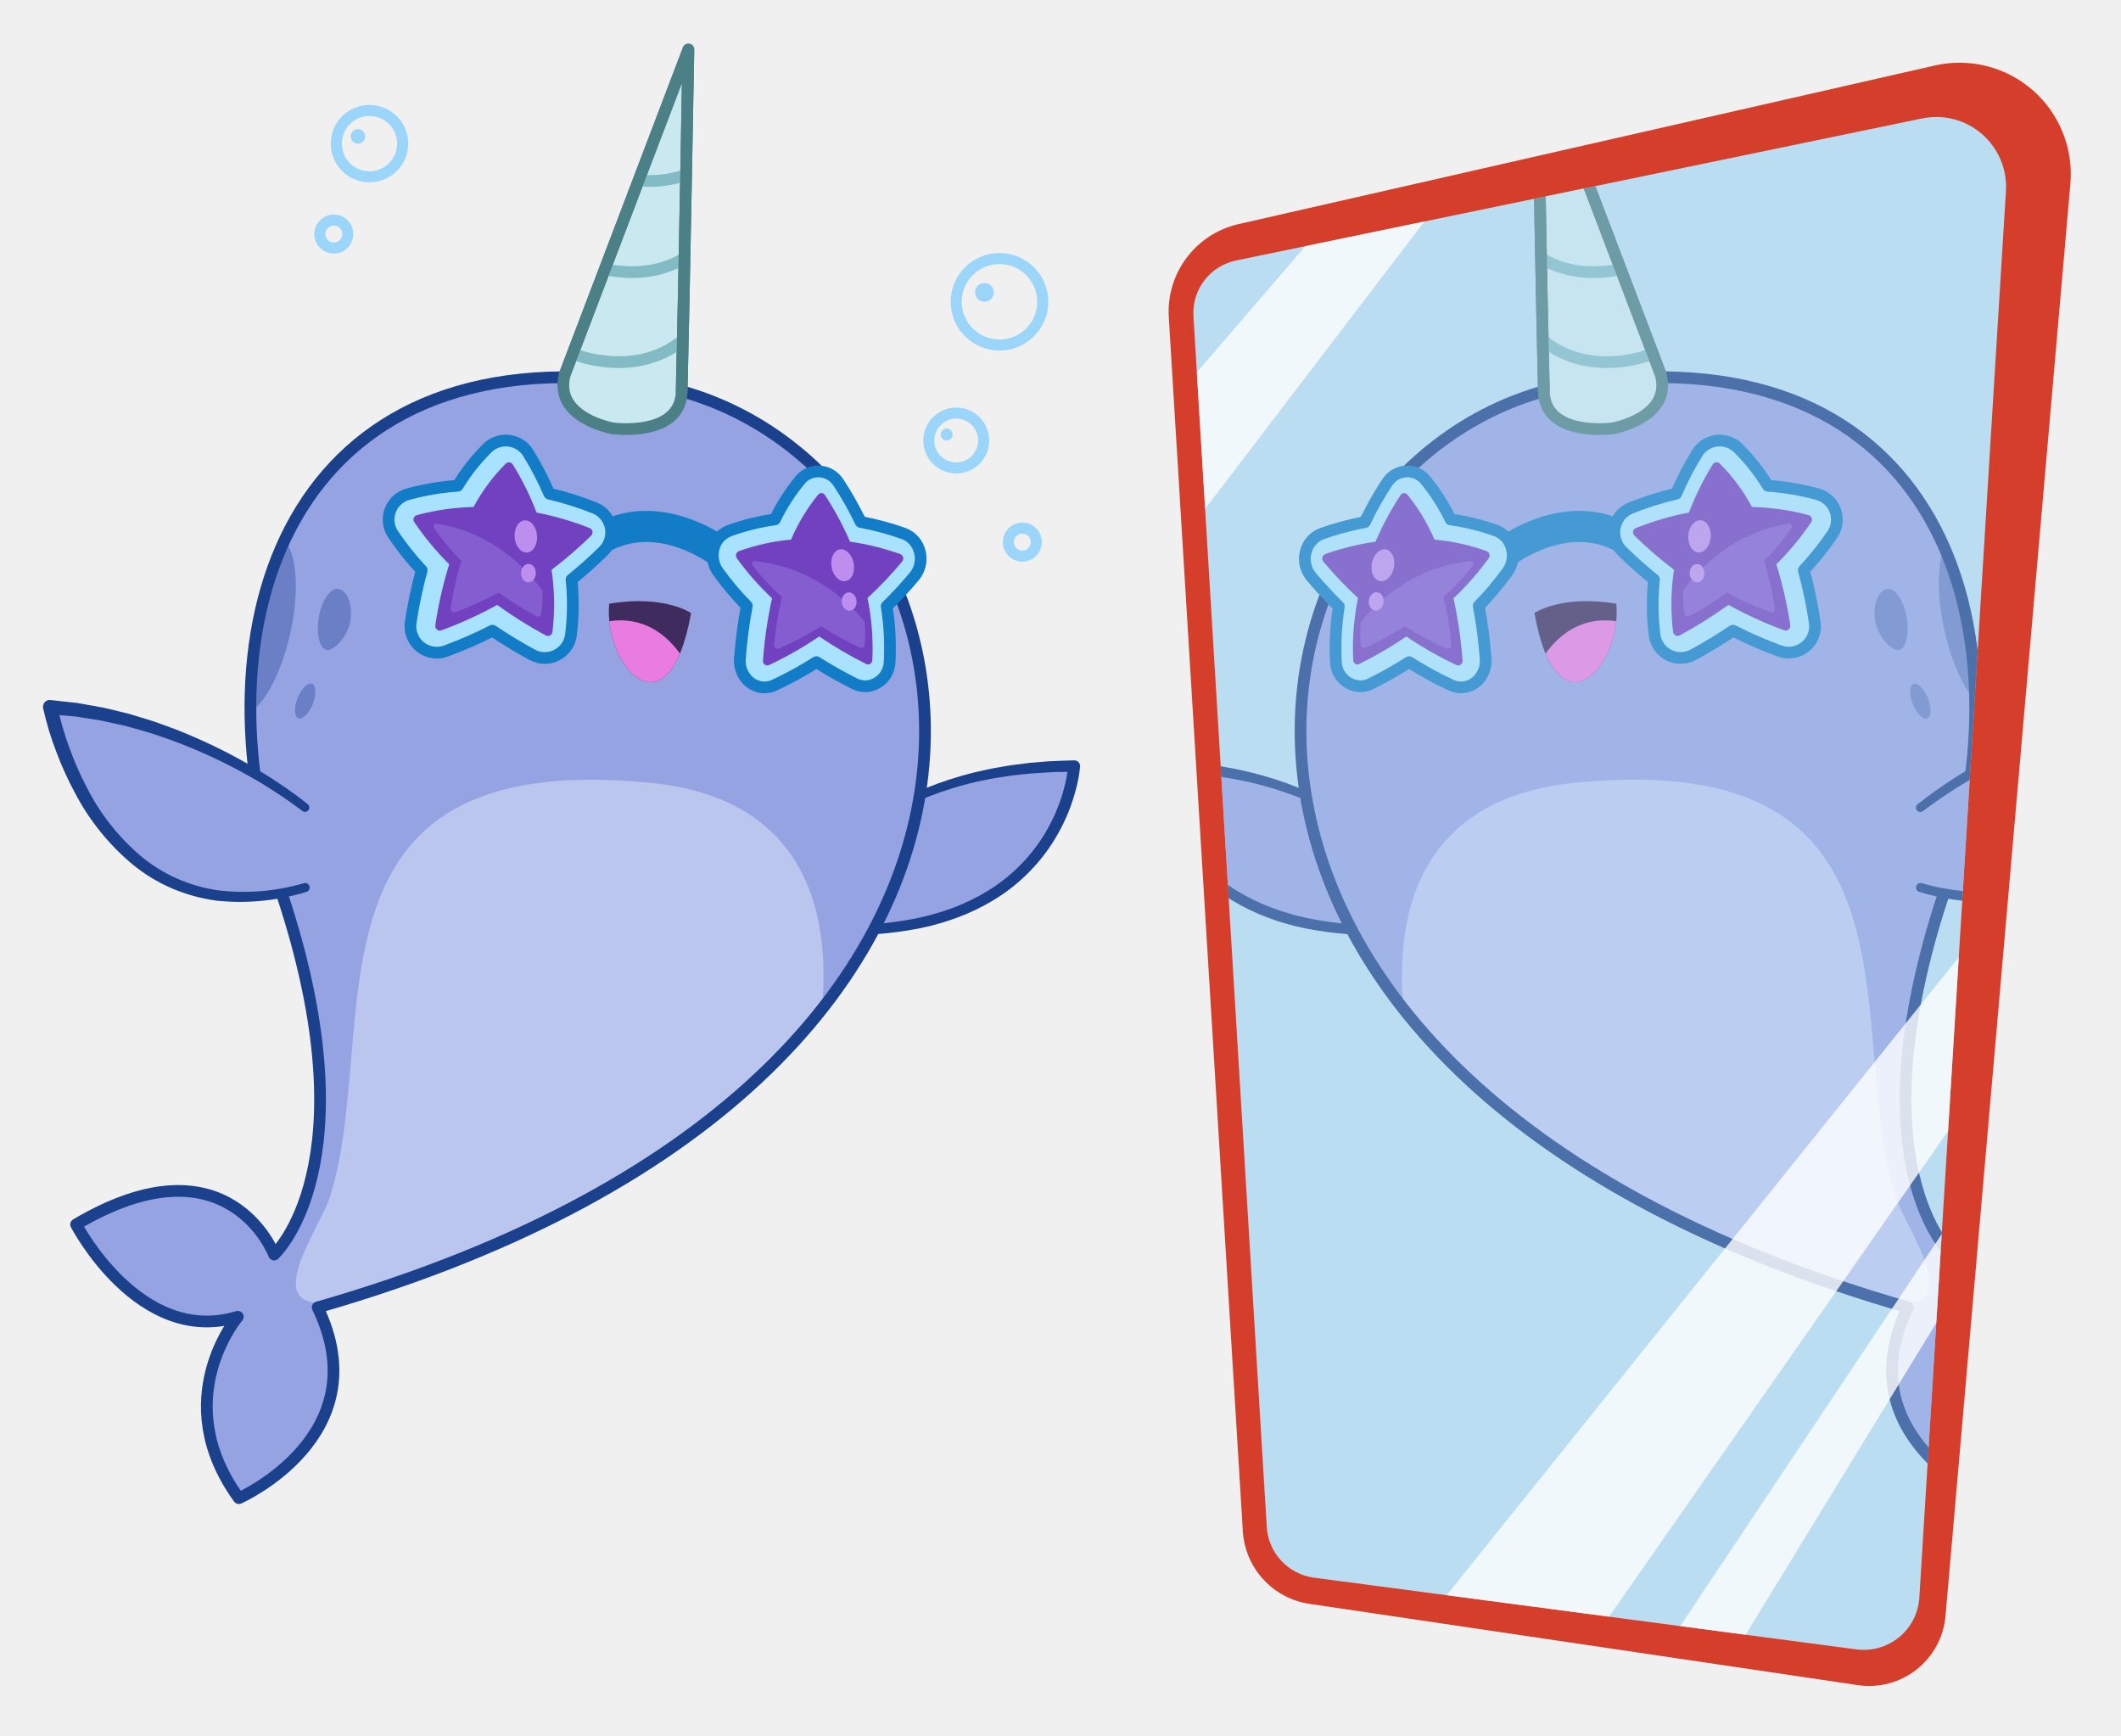
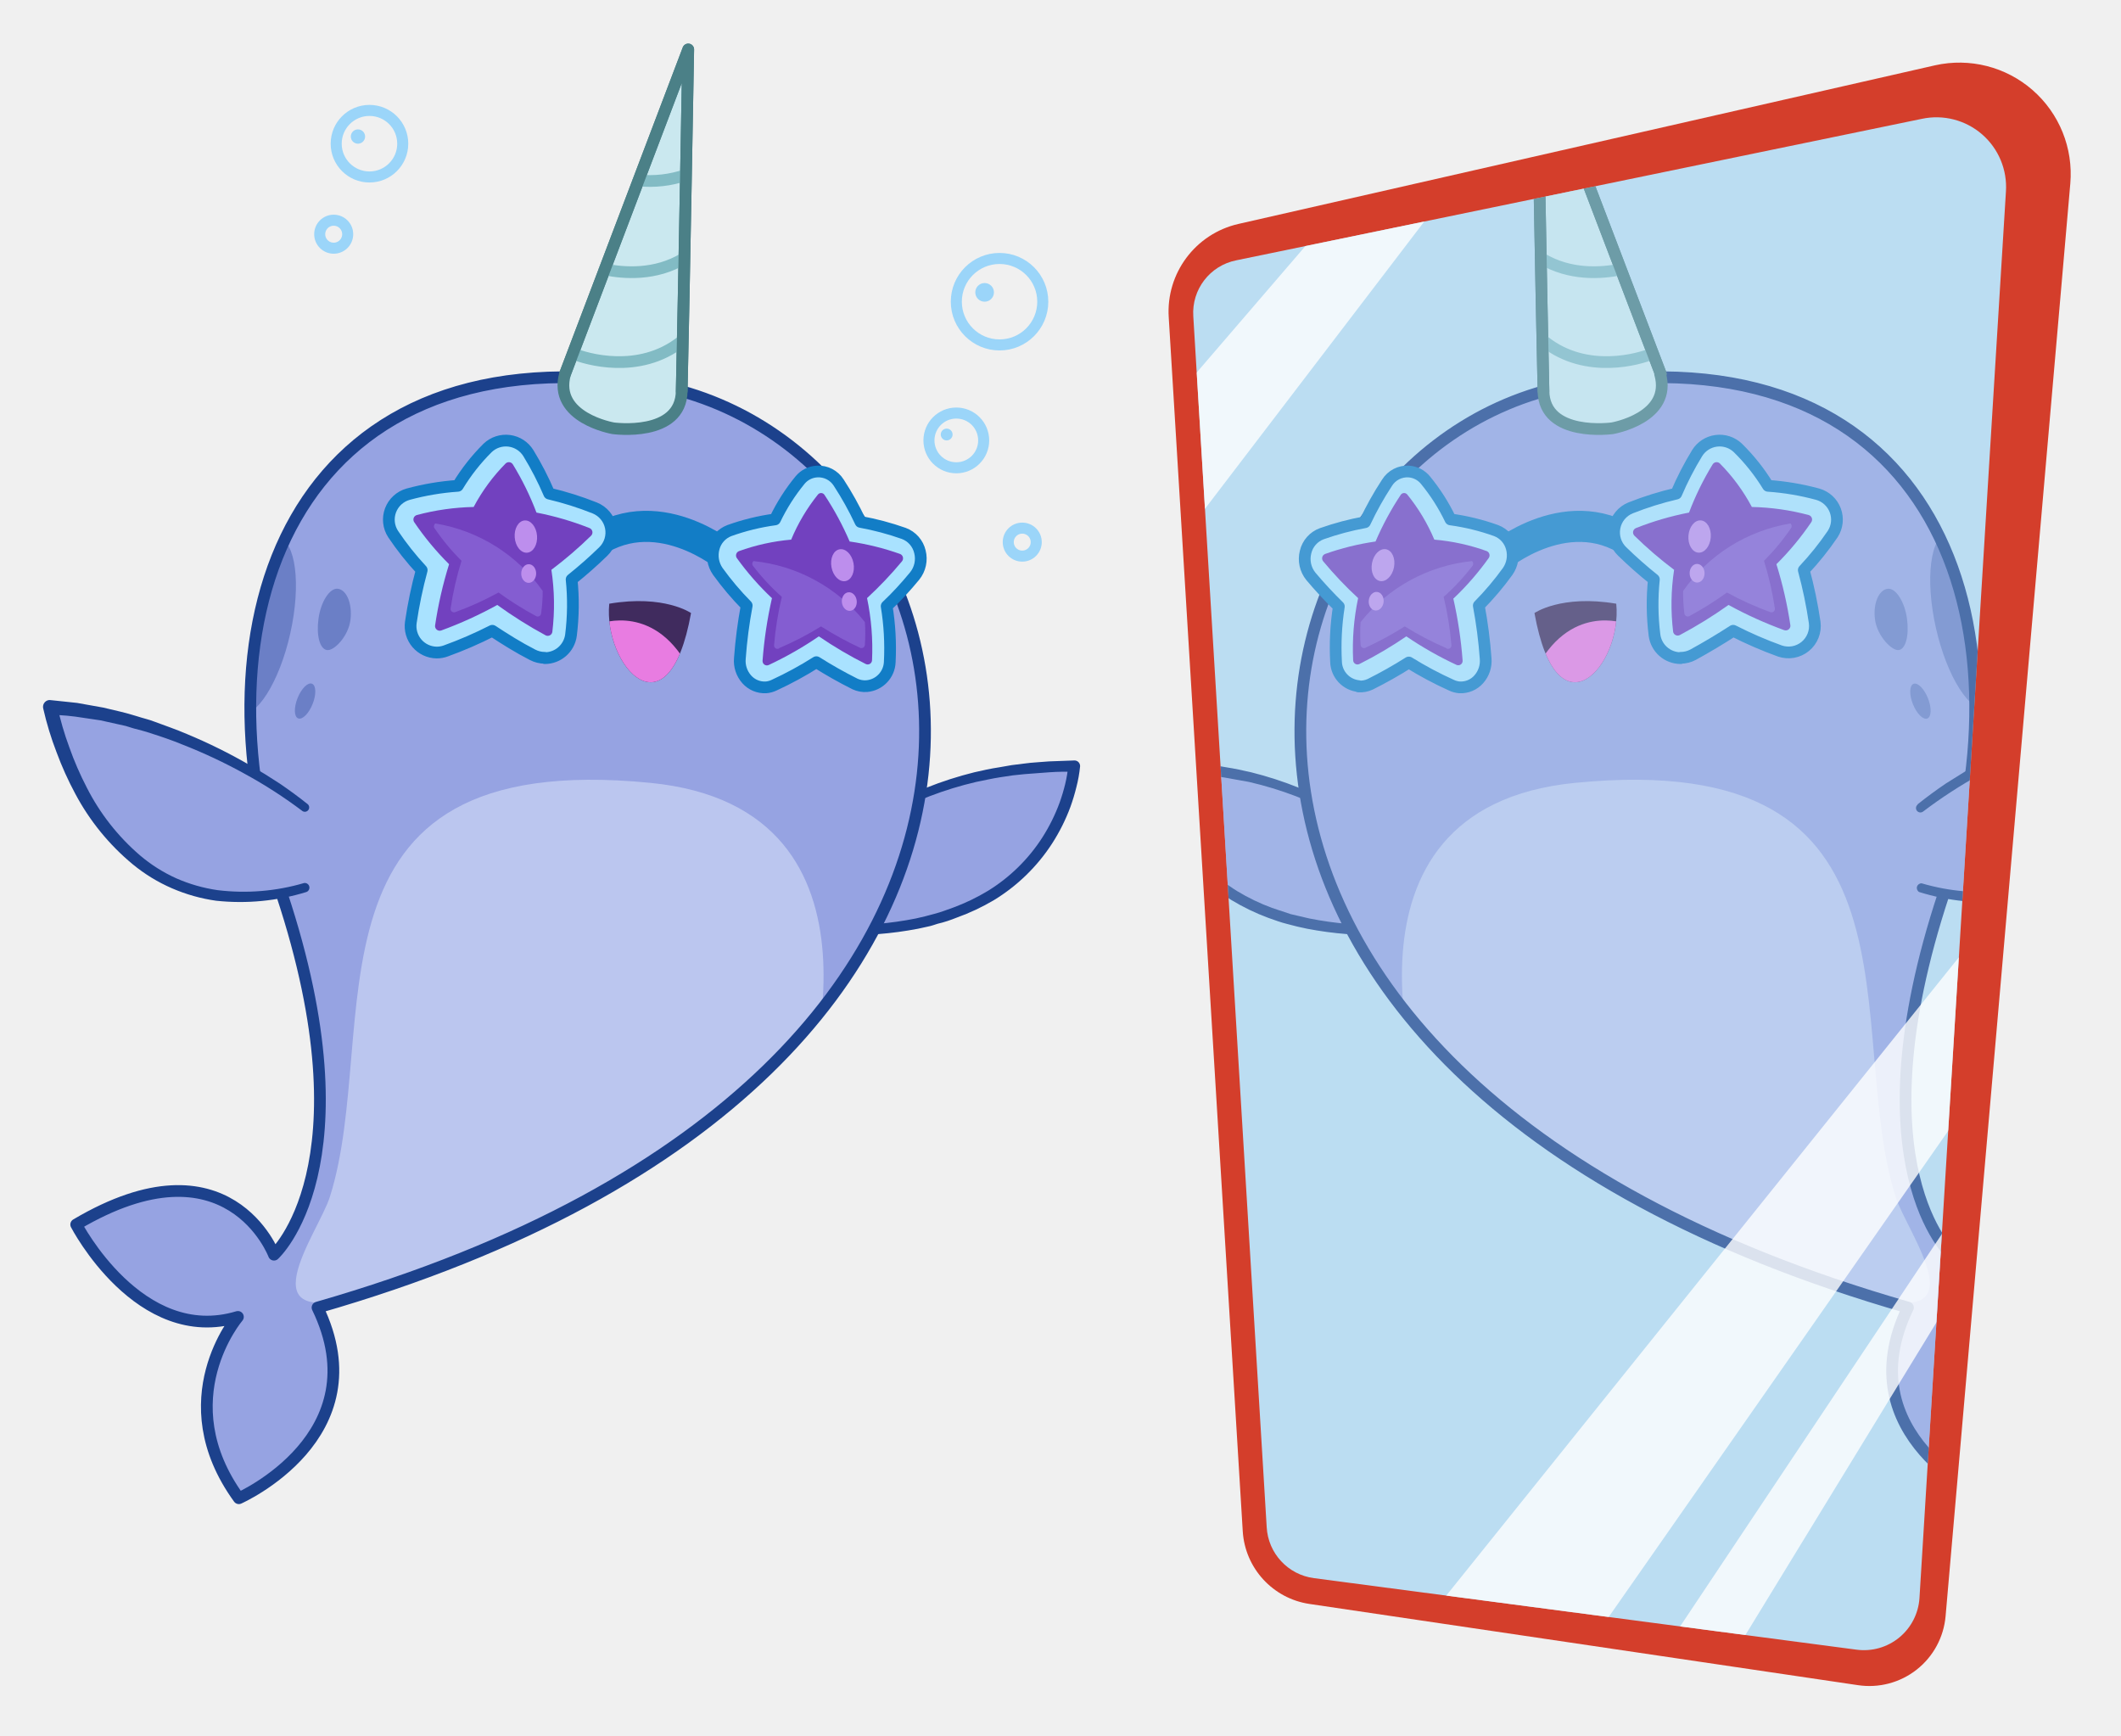
<svg xmlns="http://www.w3.org/2000/svg" viewBox="0 0 682 558">
  <defs>
-     <style>.cls-1,.cls-12,.cls-13,.cls-14,.cls-27,.cls-7{fill:none;}.cls-2{fill:#96a3e2;}.cls-3{fill:#1c418c;}.cls-4{clip-path:url(#clip-path);}.cls-5{fill:#bbc6ef;}.cls-6{fill:#6b7fc6;}.cls-7{stroke:#1c418c;}.cls-11,.cls-12,.cls-13,.cls-14,.cls-15,.cls-27,.cls-7{stroke-linecap:round;stroke-linejoin:round;}.cls-11,.cls-12,.cls-13,.cls-15,.cls-7{stroke-width:3.77px;}.cls-8{fill:#402b5e;}.cls-9{clip-path:url(#clip-path-2);}.cls-10{fill:#e87ce1;}.cls-11{fill:#cae8ef;}.cls-11,.cls-13{stroke:#4b8087;}.cls-12{stroke:#82bbc4;}.cls-14,.cls-15{stroke:#127dc6;}.cls-14{stroke-width:10px;}.cls-15{fill:#a9e2ff;}.cls-16{fill:#7241bf;}.cls-17{fill:#845dd1;}.cls-18{fill:#bd8eed;}.cls-19{fill:#d43e2b;}.cls-20{fill:#bbddf2;}.cls-21{clip-path:url(#clip-path-3);}.cls-22{opacity:0.7;}.cls-23{clip-path:url(#clip-path-4);}.cls-24{clip-path:url(#clip-path-5);}.cls-25{opacity:0.8;}.cls-26{fill:#fff;}.cls-27{stroke:#9bd5f9;stroke-width:3.55px;}.cls-28{fill:#9bd5f9;}</style>
-     <clipPath id="clip-path">
-       <path class="cls-1" d="M102.14,420.35C368.47,343.85,320,138.78,205.81,123,93.39,107.48,61.64,199.85,90.64,287.35s-2.5,116-2.5,116-14.67-38.67-63.67-9.67c0,0,20.34,39.33,52,29.67,0,0-22.66,26.66.34,58.33C76.81,481.68,122.14,461.68,102.14,420.35Z" />
+     <style>.f,.g,.h,.j,.k,.w{fill:none}.x{fill:#96a3e2}.l{fill:#1c418c}.m{fill:#bbc6ef}.n{fill:#6b7fc6}.k{stroke:#1c418c}.f,.g,.h,.j,.k,.o,.p{stroke-linecap:round;stroke-linejoin:round}.f,.g,.k,.o,.p{stroke-width:3.77px}.y{fill:#402b5e}.q{fill:#e87ce1}.o{fill:#cae8ef}.g,.o{stroke:#4b8087}.f{stroke:#82bbc4}.h,.p{stroke:#127dc6}.h{stroke-width:10px}.p{fill:#a9e2ff}.r{fill:#7241bf}.s{fill:#845dd1}.t{fill:#bd8eed}.j{stroke:#9bd5f9;stroke-width:3.55px}.v{fill:#9bd5f9}</style>
+     <clipPath id="e">
+       <path d="M102.1 420.4C368.5 343.9 320 138.8 205.8 123 93.4 107.5 61.6 199.8 90.6 287.4s-2.5 116-2.5 116-14.6-38.7-63.6-9.7c0 0 20.3 39.3 52 29.7 0 0-22.7 26.6.3 58.3 0 0 45.3-20 25.3-61.3z" class="w" />
    </clipPath>
-     <clipPath id="clip-path-2">
-       <path class="cls-1" d="M222.22,197.11s-8.58-6-26.33-3C194,214,214.89,237.78,222.22,197.11Z" />
+     <clipPath id="a">
+       <path d="M222.2 197.1s-8.6-6-26.3-3c-1.9 19.9 19 43.7 26.3 3z" class="w" />
    </clipPath>
-     <clipPath id="clip-path-3">
-       <path class="cls-1" d="M407.32,490.93,383.75,101.66a17.22,17.22,0,0,1,13.71-17.91L618,38.09a22.45,22.45,0,0,1,27,23.36L617.16,513.67A17.9,17.9,0,0,1,597,530.31L422.53,507.25A17.54,17.54,0,0,1,407.32,490.93Z" />
+     <clipPath id="b">
+       <path d="M407.3 491l-23.6-389.3a17.2 17.2 0 0 1 13.8-18L618 38.2a22.4 22.4 0 0 1 27 23.4l-27.8 452.2a17.9 17.9 0 0 1-20.2 16.6l-174.5-23a17.5 17.5 0 0 1-15.2-16.4z" class="w" />
    </clipPath>
-     <clipPath id="clip-path-4">
-       <path class="cls-1" d="M613.47,420.35C347.14,343.85,395.63,138.78,509.81,123,622.22,107.48,654,199.85,625,287.35s2.5,116,2.5,116,14.67-38.67,63.67-9.67c0,0-20.33,39.33-52,29.67,0,0,22.67,26.66-.33,58.33C638.81,481.68,593.47,461.68,613.47,420.35Z" />
+     <clipPath id="c">
+       <path d="M613.5 420.4C347 343.9 395.6 138.8 509.8 123 622.2 107.5 654 199.8 625 287.4s2.5 116 2.5 116 14.7-38.7 63.7-9.7c0 0-20.4 39.3-52 29.7 0 0 22.6 26.6-.4 58.3 0 0-45.3-20-25.3-61.3z" class="w" />
    </clipPath>
-     <clipPath id="clip-path-5">
-       <path class="cls-1" d="M493.39,197.11s8.58-6,26.33-3C521.64,214,500.72,237.78,493.39,197.11Z" />
+     <clipPath id="d">
+       <path d="M493.4 197.1s8.6-6 26.3-3c2 19.9-19 43.7-26.3 3z" class="w" />
    </clipPath>
  </defs>
-   <g id="nellie1-2" data-name="nellie1">
-     <path class="cls-2" d="M284.14,262s20.67-15.66,61.33-15.66c0,0-3.33,54.33-76,52.66" />
-     <path class="cls-3" d="M283.35,261a56.21,56.21,0,0,1,7.07-4.26l1.81-.92,1.85-.86c1.23-.59,2.49-1.09,3.74-1.62a116.62,116.62,0,0,1,15.47-5c2.64-.59,5.28-1.23,7.95-1.65,1.34-.22,2.66-.51,4-.67l4-.52c1.34-.2,2.69-.31,4-.41l4.05-.33c2.7-.15,5.41-.19,8.11-.3a1.84,1.84,0,0,1,1.9,1.76,1.77,1.77,0,0,1,0,.23v0a43.11,43.11,0,0,1-1.16,6.62,62.13,62.13,0,0,1-1.93,6.31,60.32,60.32,0,0,1-5.89,11.78,58.58,58.58,0,0,1-18.77,18.2,69,69,0,0,1-11.81,5.69c-2.06.71-4.11,1.46-6.22,2-1.05.28-2.08.63-3.15.84l-3.18.68a114.88,114.88,0,0,1-25.81,2,1.59,1.59,0,1,1,.07-3.17,111.79,111.79,0,0,0,25.07-2.12l3.06-.68c1-.2,2-.55,3-.82,2-.52,4-1.24,5.94-1.94a65.26,65.26,0,0,0,11.17-5.46,55.12,55.12,0,0,0,17.55-17.2,57.69,57.69,0,0,0,5.46-11.09,58.32,58.32,0,0,0,1.77-5.92,40.76,40.76,0,0,0,1-6l1.89,2c-2.64,0-5.28,0-7.92.14l-3.95.25c-1.32.07-2.64.16-4,.33l-3.94.43c-1.31.14-2.6.4-3.91.59-2.62.36-5.19.94-7.78,1.46A114.12,114.12,0,0,0,298.89,256c-1.22.48-2.45.94-3.65,1.5l-1.8.79-1.77.87a53.25,53.25,0,0,0-6.74,3.87l-.07.05a1.31,1.31,0,0,1-1.51-2.13Z" />
-     <path class="cls-2" d="M102.14,420.35C368.47,343.85,320,138.78,205.81,123,93.39,107.48,61.64,199.85,90.64,287.35s-2.5,116-2.5,116-14.67-38.67-63.67-9.67c0,0,20.34,39.33,52,29.67,0,0-22.66,26.66.34,58.33C76.81,481.68,122.14,461.68,102.14,420.35Z" />
-     <g class="cls-4">
-       <path class="cls-5" d="M257.89,355.1s34-95.25-48.75-103.42c-116.49-11.5-86.11,79.26-103,133-3.67,11.67-29,44.67,12.4,30.85C170.59,398.16,257.89,355.1,257.89,355.1Z" />
-       <ellipse class="cls-6" cx="82.98" cy="201.31" rx="29.25" ry="10.61" transform="translate(-131.56 238.54) rotate(-77.44)" />
-       <path class="cls-6" d="M102.43,199c-.7,5.34.38,9.55,2.62,10s7-4.49,7.67-9.83-1.33-9.5-4-9.85S103.13,193.62,102.43,199Z" />
-       <ellipse class="cls-6" cx="98.14" cy="225.39" rx="5.96" ry="2.62" transform="translate(-147.58 232.79) rotate(-68.2)" />
+   <path d="M284.1 262s20.7-15.7 61.4-15.7c0 0-3.4 54.4-76 52.7" class="x" />
+   <path d="M283.4 261a56.2 56.2 0 0 1 7-4.3l1.8-.9 1.9-.8 3.7-1.7a116.6 116.6 0 0 1 15.5-5c2.6-.6 5.3-1.2 8-1.6l4-.7 4-.5a56 56 0 0 1 4-.4l4-.3 8.1-.3a1.8 1.8 0 0 1 1.9 1.7 1.8 1.8 0 0 1 0 .2 43.1 43.1 0 0 1-1.2 6.7 62.1 62.1 0 0 1-1.9 6.3 60.3 60.3 0 0 1-5.9 11.8 58.6 58.6 0 0 1-18.7 18.2 69 69 0 0 1-11.9 5.6c-2 .8-4 1.5-6.2 2-1 .3-2 .7-3.1.9l-3.2.7a114.9 114.9 0 0 1-25.8 2 1.6 1.6 0 1 1 0-3.2 111.8 111.8 0 0 0 25.1-2.1l3-.7 3-.8c2-.5 4-1.3 6-2a65.3 65.3 0 0 0 11.2-5.4 55.1 55.1 0 0 0 17.5-17.2 57.7 57.7 0 0 0 5.5-11.1 58.3 58.3 0 0 0 1.8-6 40.8 40.8 0 0 0 1-6l1.9 2c-2.7 0-5.3 0-8 .2l-4 .3-4 .3-3.8.4-4 .6c-2.6.4-5.2 1-7.7 1.5a114.1 114.1 0 0 0-15 4.6l-3.7 1.5-1.8.8-1.7.9a53.3 53.3 0 0 0-6.8 3.8 1.3 1.3 0 0 1-1.5-2z" class="l" />
+   <path d="M102.1 420.4C368.5 343.9 320 138.8 205.8 123 93.4 107.5 61.6 199.8 90.6 287.4s-2.5 116-2.5 116-14.6-38.7-63.6-9.7c0 0 20.3 39.3 52 29.7 0 0-22.7 26.6.3 58.3 0 0 45.3-20 25.3-61.3z" class="x" />
+   <g clip-path="url(#e)">
+     <path d="M257.9 355.1s34-95.3-48.8-103.4c-116.5-11.5-86 79.2-103 133-3.6 11.7-29 44.7 12.4 30.8 52-17.3 139.4-60.4 139.4-60.4z" class="m" />
+     <ellipse cx="83" cy="201.3" class="n" rx="29.3" ry="10.6" transform="rotate(-77.4 83 201.3)" />
+     <path d="M102.4 199c-.7 5.3.4 9.6 2.7 10s7-4.5 7.6-9.8-1.3-9.5-4-9.9-5.6 4.3-6.3 9.7z" class="n" />
+     <ellipse cx="98.1" cy="225.4" class="n" rx="6" ry="2.6" transform="rotate(-68.2 98.1 225.4)" />
+   </g>
+   <path d="M102.1 420.4C368.5 343.9 320 138.8 205.8 123 93.4 107.5 61.6 199.8 90.6 287.4s-2.5 116-2.5 116-14.6-38.7-63.6-9.7c0 0 20.3 39.3 52 29.7 0 0-22.7 26.6.3 58.3 0 0 45.3-20 25.3-61.3z" class="k" />
+   <path d="M98.1 259.7s-35.6-29.3-82-32.3c0 0 14.7 77.3 82 58" class="x" />
+   <path d="M97.3 260.8a150.4 150.4 0 0 0-18.6-12 167 167 0 0 0-20-9.4c-3.4-1.4-6.9-2.6-10.4-3.7-1.7-.6-3.5-1-5.3-1.5l-2.6-.8-2.7-.6-5.4-1.2-5.4-.8-2.7-.4-2.7-.3-5.5-.4 2.4-2.8a97 97 0 0 0 3.9 13.4 101.5 101.5 0 0 0 5.6 12.9A71.2 71.2 0 0 0 45 275a49 49 0 0 0 11.7 7.4 51 51 0 0 0 13.3 3.8 69 69 0 0 0 27.8-2.3 1.5 1.5 0 0 1 .7 2.9 72.3 72.3 0 0 1-29 2.8 54.9 54.9 0 0 1-14.2-4 52.9 52.9 0 0 1-12.6-7.7 75.3 75.3 0 0 1-18.5-22.7 105 105 0 0 1-6-13.3 100.7 100.7 0 0 1-4.3-14.1 2.2 2.2 0 0 1 1.7-2.7 2.2 2.2 0 0 1 .7 0l5.7.6 2.8.3 2.8.5 5.6 1 5.5 1.3 2.7.7 2.7.8c1.8.6 3.7 1 5.5 1.7 3.5 1.3 7 2.5 10.5 4a171.7 171.7 0 0 1 20.2 10l4.9 2.9 4.7 3c3.1 2.1 6.1 4.3 9.1 6.7a1.4 1.4 0 0 1-1.7 2.2z" class="l" />
+   <path d="M222.2 197.1s-8.6-6-26.3-3c-1.9 19.9 19 43.7 26.3 3z" class="y" />
+   <path d="M193 200.5s18.2-7 29.2 15.7c0 0-25.6 18.3-29.2-15.7z" class="q" clip-path="url(#a)" />
+   <path d="M181.7 120.2l39.6-104.3s-1.4 79.7-2.1 109.8c-.2 15-22 12-22 12s-19.5-3.3-15.5-17.5z" class="o" />
+   <path d="M184.6 113.8c3.6 1.5 20.8 6.8 34.5-4m-24.7-23.2c6.3 1.3 16.4 2 25.5-3.5M205.3 58a35.5 35.5 0 0 0 15.1-1.7" class="f" />
+   <path d="M181.7 120.2l39.6-104.3s-1.4 79.7-2.1 109.8" class="g" />
+   <path d="M234.1 179.3s-23.6-20.1-45-3.5" class="h" />
+   <path d="M175.2 211.6a8.5 8.5 0 0 0 8.4-7.4 78.8 78.8 0 0 0 .2-17.9 136.3 136.3 0 0 0 10.2-9 8.5 8.5 0 0 0-2.8-14 103.4 103.4 0 0 0-14.6-4.6 99.9 99.9 0 0 0-6.7-13 8.5 8.5 0 0 0-13.1-1.7 63.7 63.7 0 0 0-9.6 12.2 82.2 82.2 0 0 0-16 2.7 8.5 8.5 0 0 0-4.8 12.8 93.7 93.7 0 0 0 9.2 11.6 143.4 143.4 0 0 0-3.5 16.8 8.5 8.5 0 0 0 8.3 9.7 8.4 8.4 0 0 0 2.9-.5 131 131 0 0 0 15-6.5c4.1 2.7 8.4 5.4 12.9 7.7a8.5 8.5 0 0 0 4 1z" class="p" />
+   <path d="M144.4 181.4a91.2 91.2 0 0 1-11.2-13.5 1.5 1.5 0 0 1 .8-2.3 76.7 76.7 0 0 1 18.3-2.6 59.7 59.7 0 0 1 10.3-14 1.5 1.5 0 0 1 2.3.3 92.3 92.3 0 0 1 7.6 15.5 95.7 95.7 0 0 1 17.1 5 1.5 1.5 0 0 1 .5 2.4 129.6 129.6 0 0 1-12.8 11 74 74 0 0 1 .3 20 1.5 1.5 0 0 1-2.1 1.1 141.2 141.2 0 0 1-15.6-9.8 128.7 128.7 0 0 1-18 8.2 1.5 1.5 0 0 1-2-1.6 130.5 130.5 0 0 1 4.5-19.7z" class="r" />
+   <path d="M146.4 196.8a1.1 1.1 0 0 1-1.5-1.2 101 101 0 0 1 3.5-15.3 70.2 70.2 0 0 1-8.7-10.5 1.1 1.1 0 0 1 .3-1.5 52.6 52.6 0 0 1 34.5 21.7 51.5 51.5 0 0 1-.5 7.2 1.1 1.1 0 0 1-1.6.9 107.2 107.2 0 0 1-12.1-7.6 99 99 0 0 1-13.9 6.3z" class="s" />
+   <ellipse cx="169.1" cy="172.5" class="t" rx="3.6" ry="5.2" transform="rotate(-4.5 169.3 172.6)" />
+   <ellipse cx="169.9" cy="184.3" class="t" rx="3" ry="2.4" transform="rotate(-89.2 170 184.3)" />
+   <path d="M278.7 220.6a8.1 8.1 0 0 0 7.4-7.8 84 84 0 0 0-1-17.9c3.2-3 6.2-6.3 9-9.7a8.9 8.9 0 0 0 1.7-7.8 8.3 8.3 0 0 0-5.2-5.9 90.3 90.3 0 0 0-13.9-3.7 102 102 0 0 0-7-12.6 7.7 7.7 0 0 0-7-3.6 7.6 7.6 0 0 0-5.4 2.7 62.5 62.5 0 0 0-8.1 12.7 72 72 0 0 0-14.7 3.6 8.2 8.2 0 0 0-5 5.6 9 9 0 0 0 1.3 7.5 93 93 0 0 0 9.3 11 151.8 151.8 0 0 0-2.2 17 8.9 8.9 0 0 0 2.2 6.7 7.7 7.7 0 0 0 6.2 2.6 7.5 7.5 0 0 0 2.6-.7 116.8 116.8 0 0 0 13.6-7.4 140.7 140.7 0 0 0 12.4 7 7.6 7.6 0 0 0 3.8.7z" class="p" />
+   <path d="M248.3 192.4a89.6 89.6 0 0 1-11.4-13 1.5 1.5 0 0 1 .7-2.2 66.4 66.4 0 0 1 16.8-3.7A59.8 59.8 0 0 1 263 159a1.3 1.3 0 0 1 2.1.1 94.9 94.9 0 0 1 8.1 15 84.8 84.8 0 0 1 16.2 4 1.5 1.5 0 0 1 .6 2.4 122.8 122.8 0 0 1-11.2 11.8 79.5 79.5 0 0 1 1.6 20 1.4 1.4 0 0 1-2 1.2 130.1 130.1 0 0 1-15.1-8.9 114.8 114.8 0 0 1-16.1 9.2 1.4 1.4 0 0 1-2-1.4 136.7 136.7 0 0 1 3-20z" class="r" />
+   <path d="M250.5 208.5a1.1 1.1 0 0 1-1.6-1.1 102 102 0 0 1 2.5-15.5 70 70 0 0 1-9.3-10 1.1 1.1 0 0 1 .2-1.5 52.5 52.5 0 0 1 35.8 19.6 51 51 0 0 1 0 7.3 1.1 1.1 0 0 1-1.7.9 111 111 0 0 1-12.4-6.8 99.3 99.3 0 0 1-13.5 7z" class="s" />
+   <ellipse cx="270.9" cy="181.7" class="t" rx="3.6" ry="5.2" transform="rotate(-10.7 271 181.7)" />
+   <ellipse cx="273.1" cy="193.4" class="t" rx="2.4" ry="3" transform="rotate(-5.5 273.2 193.5)" />
+   <path fill="#d43e2b" d="M398.2 72l224-51a35.8 35.8 0 0 1 43.5 38l-40.1 460.6a24.6 24.6 0 0 1-28.2 22.2l-176.3-26.1a25.2 25.2 0 0 1-21.5-23.4L375.8 102a28.9 28.9 0 0 1 22.4-30z" />
+   <path fill="#bbddf2" d="M407.3 491l-23.6-389.3a17.2 17.2 0 0 1 13.8-18L618 38.2a22.4 22.4 0 0 1 27 23.4l-27.8 452.2a17.9 17.9 0 0 1-20.2 16.6l-174.5-23a17.5 17.5 0 0 1-15.2-16.4z" />
+   <g clip-path="url(#b)">
+     <g opacity=".7">
+       <path d="M431.5 262s-20.7-15.7-61.4-15.7c0 0 3.4 54.4 76 52.7" class="x" />
+       <path d="M430.7 263a53.3 53.3 0 0 0-6.8-3.8l-1.7-.9-1.8-.8-3.7-1.5a113.7 113.7 0 0 0-15.1-4.6l-7.8-1.4-3.9-.6-3.9-.4a26 26 0 0 0-4-.3l-3.9-.3-8-.1 2-2a40.8 40.8 0 0 0 1 6 58.3 58.3 0 0 0 1.7 5.9 57.7 57.7 0 0 0 5.5 11 55.1 55.1 0 0 0 17.5 17.3 65.3 65.3 0 0 0 11.2 5.4l6 2 3 .7 3 .7a111.9 111.9 0 0 0 25 2.1 1.6 1.6 0 1 1 .1 3.2 114.9 114.9 0 0 1-25.8-2l-3.2-.7-3.1-.8c-2.1-.5-4.2-1.3-6.2-2a69 69 0 0 1-11.8-5.7 58.6 58.6 0 0 1-18.8-18.2 60.3 60.3 0 0 1-5.9-11.8 62.1 62.1 0 0 1-1.9-6.3 43.1 43.1 0 0 1-1.1-6.6 1.8 1.8 0 0 1 1.6-2h.2l8.1.3 4.1.3c1.4 0 2.7.2 4 .4l4 .5 4 .7c2.7.4 5.3 1 8 1.6a116.6 116.6 0 0 1 15.4 5c1.3.6 2.5 1 3.8 1.7l1.8.8 1.8 1a56.2 56.2 0 0 1 7 4.2 1.3 1.3 0 0 1-1.4 2.1z" class="l" />
+       <path d="M613.5 420.4C347 343.9 395.6 138.8 509.8 123 622.2 107.5 654 199.8 625 287.4s2.5 116 2.5 116 14.7-38.7 63.7-9.7c0 0-20.4 39.3-52 29.7 0 0 22.6 26.6-.4 58.3 0 0-45.3-20-25.3-61.3z" class="x" />
+       <g clip-path="url(#c)">
+         <path d="M457.7 355.1s-34-95.3 48.8-103.4c116.5-11.5 86 79.2 103 133 3.6 11.7 29 44.7-12.4 30.8-52.1-17.3-139.4-60.4-139.4-60.4z" class="m" />
+         <ellipse cx="632.6" cy="201.3" class="n" rx="10.6" ry="29.3" transform="rotate(-12.7 625 199.4)" />
+         <path d="M613.2 199c.7 5.3-.4 9.6-2.6 10s-7-4.5-7.7-9.8 1.3-9.5 4-9.9 5.6 4.3 6.3 9.7z" class="n" />
+         <ellipse cx="617.5" cy="225.4" class="n" rx="2.6" ry="6" transform="rotate(-21.8 617.6 225.4)" />
+       </g>
+       <path d="M613.5 420.4C347 343.9 395.6 138.8 509.8 123 622.2 107.5 654 199.8 625 287.4s2.5 116 2.5 116 14.7-38.7 63.7-9.7c0 0-20.4 39.3-52 29.7 0 0 22.6 26.6-.4 58.3 0 0-45.3-20-25.3-61.3z" class="k" />
+       <path d="M617.5 259.7s35.6-29.3 82-32.3c0 0-14.7 77.3-82 58" class="x" />
+       <path d="M616.6 258.6c3-2.4 6-4.6 9.1-6.7l4.8-3 4.8-3a171.7 171.7 0 0 1 20.2-10l10.6-4 5.4-1.6 2.7-.8 2.7-.7c1.9-.4 3.7-1 5.6-1.3l5.5-1 2.8-.5 2.9-.3 5.6-.6a2.2 2.2 0 0 1 2.5 2 2.1 2.1 0 0 1 0 .7 100.7 100.7 0 0 1-4.3 14.1 105 105 0 0 1-6 13.3A75.3 75.3 0 0 1 673 278a52.9 52.9 0 0 1-12.6 7.7 54.9 54.9 0 0 1-14.3 4 72.3 72.3 0 0 1-29-2.9 1.5 1.5 0 0 1 .8-2.8 69 69 0 0 0 27.8 2.3 51 51 0 0 0 13.2-3.8 49 49 0 0 0 11.7-7.4 71.2 71.2 0 0 0 17.1-21.8 101.5 101.5 0 0 0 5.7-12.9 97 97 0 0 0 3.8-13.4l2.4 2.7-5.4.5-2.8.3c-.9 0-1.8.2-2.7.4l-5.4.8-5.4 1.2-2.7.6-2.6.8-5.3 1.5c-3.5 1.2-7 2.3-10.4 3.7a167 167 0 0 0-20 9.4 150.4 150.4 0 0 0-18.5 12 1.4 1.4 0 0 1-1.8-2.2z" class="l" />
+       <path d="M493.4 197.1s8.6-6 26.3-3c2 19.9-19 43.7-26.3 3z" class="y" />
+       <path d="M522.6 200.5s-18.2-7-29.2 15.7c0 0 25.6 18.3 29.2-15.7z" class="q" clip-path="url(#d)" />
+       <path d="M534 120.2L494.2 15.9s1.4 79.7 2.1 109.8c.2 15 22.1 12 22.1 12s19.4-3.3 15.4-17.5z" class="o" />
+       <path d="M531 113.8c-3.5 1.5-20.8 6.8-34.4-4m24.6-23.2c-6.3 1.3-16.4 2-25.5-3.5M510.3 58a35.5 35.5 0 0 1-15.1-1.7" class="f" />
+       <path d="M534 120.2L494.2 15.9s1.4 79.7 2.1 109.8" class="g" />
+       <path d="M481.5 179.3s23.6-20.1 45-3.5" class="h" />
+       <path d="M540.4 211.6a8.5 8.5 0 0 1-8.4-7.4 78.8 78.8 0 0 1-.2-17.9 136.3 136.3 0 0 1-10.2-9 8.5 8.5 0 0 1 2.7-14 103.4 103.4 0 0 1 14.7-4.6 99.9 99.9 0 0 1 6.7-13 8.5 8.5 0 0 1 13.1-1.7 63.7 63.7 0 0 1 9.7 12.2 82.2 82.2 0 0 1 16 2.7 8.5 8.5 0 0 1 4.8 12.8 93.7 93.7 0 0 1-9.3 11.6 143.4 143.4 0 0 1 3.5 16.8 8.5 8.5 0 0 1-11.2 9.2 131 131 0 0 1-15-6.5 209 209 0 0 1-12.9 7.7 8.5 8.5 0 0 1-4 1z" class="p" />
+       <path d="M571.2 181.4a91.2 91.2 0 0 0 11.2-13.5 1.5 1.5 0 0 0-.8-2.3 76.7 76.7 0 0 0-18.3-2.6 59.7 59.7 0 0 0-10.3-14 1.5 1.5 0 0 0-2.3.3 92.3 92.3 0 0 0-7.6 15.5 95.7 95.7 0 0 0-17.1 5 1.5 1.5 0 0 0-.5 2.4 129.6 129.6 0 0 0 12.8 11 74 74 0 0 0-.3 20 1.5 1.5 0 0 0 2.1 1 141.2 141.2 0 0 0 15.7-9.7 128.7 128.7 0 0 0 17.9 8.1 1.5 1.5 0 0 0 2-1.5 130.5 130.5 0 0 0-4.5-19.7z" class="r" />
+       <path d="M569.2 196.8a1.1 1.1 0 0 0 1.5-1.2 101 101 0 0 0-3.5-15.3 70.2 70.2 0 0 0 8.7-10.5 1.1 1.1 0 0 0-.2-1.5 52.6 52.6 0 0 0-34.5 21.7 51.5 51.5 0 0 0 .4 7.2 1.1 1.1 0 0 0 1.6.9 108.3 108.3 0 0 0 12.1-7.6 98.4 98.4 0 0 0 13.9 6.3z" class="s" />
+       <ellipse cx="546.5" cy="172.5" class="t" rx="5.2" ry="3.6" transform="rotate(-85.5 546.5 172.5)" />
+       <ellipse cx="545.7" cy="184.3" class="t" rx="2.4" ry="3" transform="rotate(-.8 546.1 184.6)" />
+       <path d="M436.9 220.6a8.1 8.1 0 0 1-7.3-7.8 84.8 84.8 0 0 1 .9-17.8 136 136 0 0 1-9-9.7 8.9 8.9 0 0 1-1.7-7.8 8.3 8.3 0 0 1 5.2-5.9 90.3 90.3 0 0 1 13.9-3.7 102 102 0 0 1 7.1-12.7 7.7 7.7 0 0 1 7-3.6 7.6 7.6 0 0 1 5.3 2.7 62.5 62.5 0 0 1 8.1 12.7 72 72 0 0 1 14.7 3.6 8.2 8.2 0 0 1 5 5.6 9 9 0 0 1-1.3 7.5 93 93 0 0 1-9.3 11 151.8 151.8 0 0 1 2.2 17 8.9 8.9 0 0 1-2.2 6.7 7.7 7.7 0 0 1-6.2 2.6 7.5 7.5 0 0 1-2.6-.7A116.8 116.8 0 0 1 453 213a140.7 140.7 0 0 1-12.4 7 7.6 7.6 0 0 1-3.8.7z" class="p" />
+       <path d="M467.4 192.4a89.6 89.6 0 0 0 11.3-13 1.5 1.5 0 0 0-.6-2.2 66.4 66.4 0 0 0-16.9-3.7 59.8 59.8 0 0 0-8.7-14.5 1.3 1.3 0 0 0-2.1.1 94.9 94.9 0 0 0-8.1 15 84.8 84.8 0 0 0-16.2 4 1.5 1.5 0 0 0-.6 2.4 122.8 122.8 0 0 0 11.2 11.8 78.9 78.9 0 0 0-1.6 20 1.4 1.4 0 0 0 2 1.2 130.1 130.1 0 0 0 15.1-8.9 114.8 114.8 0 0 0 16.2 9.2 1.4 1.4 0 0 0 1.9-1.4 136.7 136.7 0 0 0-3-20z" class="r" />
+       <path d="M465.1 208.5a1.1 1.1 0 0 0 1.6-1.1 102 102 0 0 0-2.5-15.5 70 70 0 0 0 9.3-10 1.1 1.1 0 0 0-.2-1.5 52.5 52.5 0 0 0-35.8 19.6 51 51 0 0 0 0 7.3 1.1 1.1 0 0 0 1.7.9 111 111 0 0 0 12.5-6.8 99.3 99.3 0 0 0 13.4 7z" class="s" />
+       <ellipse cx="444.7" cy="181.7" class="t" rx="5.2" ry="3.6" transform="rotate(-79.3 444.7 181.7)" />
+       <ellipse cx="442.6" cy="193.4" class="t" rx="3" ry="2.4" transform="rotate(-84.5 442.5 193.4)" />
    </g>
-     <path class="cls-7" d="M102.14,420.35C368.47,343.85,320,138.78,205.81,123,93.39,107.48,61.64,199.85,90.64,287.35s-2.5,116-2.5,116-14.67-38.67-63.67-9.67c0,0,20.34,39.33,52,29.67,0,0-22.66,26.66.34,58.33C76.81,481.68,122.14,461.68,102.14,420.35Z" />
-     <path class="cls-2" d="M98.14,259.68s-35.67-29.33-82-32.33c0,0,14.67,77.33,82,58" />
-     <path class="cls-3" d="M97.25,260.76a150.4,150.4,0,0,0-18.53-12,167,167,0,0,0-20-9.39c-3.41-1.41-6.91-2.52-10.39-3.71-1.76-.54-3.54-1-5.3-1.51l-2.65-.75-2.69-.59c-1.79-.39-3.58-.81-5.37-1.18l-5.43-.85c-.9-.14-1.8-.31-2.71-.42l-2.73-.24L16,229.65l2.41-2.73a97,97,0,0,0,3.86,13.41,101.49,101.49,0,0,0,5.65,12.86A71.21,71.21,0,0,0,45,275a49.05,49.05,0,0,0,11.68,7.36A51,51,0,0,0,70,286.24a68.94,68.94,0,0,0,27.75-2.3h0a1.46,1.46,0,0,1,.79,2.81,72.25,72.25,0,0,1-29,2.81,54.85,54.85,0,0,1-14.25-3.93,52.85,52.85,0,0,1-12.64-7.69,75.3,75.3,0,0,1-18.42-22.77,105,105,0,0,1-6.08-13.31,100.66,100.66,0,0,1-4.27-14.08v-.05a2.22,2.22,0,0,1,1.7-2.65,2.19,2.19,0,0,1,.72,0l5.65.62,2.83.31c.93.14,1.86.33,2.8.49l5.58,1c1.85.41,3.68.88,5.52,1.32l2.75.67,2.71.82c1.8.56,3.62,1.08,5.41,1.67,3.55,1.28,7.12,2.5,10.57,4a171.67,171.67,0,0,1,20.21,10l4.83,2.9c1.58,1,3.17,2,4.73,3.07C93,254,96,256.19,99,258.6a1.4,1.4,0,0,1-1.72,2.2Z" />
-     <path class="cls-8" d="M222.22,197.11s-8.58-6-26.33-3C194,214,214.89,237.78,222.22,197.11Z" />
-     <g class="cls-9">
-       <path class="cls-10" d="M193,200.47s18.17-7,29.21,15.75C222.22,216.22,196.64,234.47,193,200.47Z" />
-     </g>
-     <path class="cls-11" d="M181.67,120.2c11.44-30.1,39.68-104.27,39.68-104.27s-1.41,79.65-2.16,109.73c-.16,15-22.08,12.07-22.08,12.07S177.69,134.4,181.67,120.2Z" />
-     <path class="cls-12" d="M184.63,113.84c3.55,1.49,20.75,6.76,34.43-4.08" />
-     <path class="cls-12" d="M194.45,86.56c6.29,1.34,16.32,2,25.45-3.44" />
-     <path class="cls-12" d="M205.32,58a35.52,35.52,0,0,0,15.11-1.71" />
-     <path class="cls-13" d="M181.67,120.2c11.44-30.1,39.68-104.27,39.68-104.27s-1.41,79.65-2.16,109.73" />
-     <path class="cls-14" d="M234.14,179.35s-23.67-20.17-45-3.5" />
-     <path class="cls-15" d="M175.18,211.56a8.51,8.51,0,0,0,8.4-7.33,78.75,78.75,0,0,0,.19-17.9A136.28,136.28,0,0,0,194,177.21a8.48,8.48,0,0,0-2.75-13.89,103.4,103.4,0,0,0-14.62-4.6,99.87,99.87,0,0,0-6.78-13.06A8.47,8.47,0,0,0,156.78,144a63.73,63.73,0,0,0-9.62,12.18,82.15,82.15,0,0,0-16,2.72,8.47,8.47,0,0,0-4.81,12.82,93.67,93.67,0,0,0,9.24,11.62,143.41,143.41,0,0,0-3.53,16.78,8.48,8.48,0,0,0,8.38,9.72,8.36,8.36,0,0,0,2.84-.49,130.91,130.91,0,0,0,15.07-6.58c4.1,2.78,8.4,5.39,12.82,7.78A8.54,8.54,0,0,0,175.18,211.56Z" />
-     <path class="cls-16" d="M144.44,181.43a91.22,91.22,0,0,1-11.25-13.57,1.47,1.47,0,0,1,.82-2.23A76.65,76.65,0,0,1,152.27,163a59.69,59.69,0,0,1,10.35-13.93,1.48,1.48,0,0,1,2.28.28,92.29,92.29,0,0,1,7.64,15.44,95.68,95.68,0,0,1,17.08,5,1.47,1.47,0,0,1,.48,2.41,129.59,129.59,0,0,1-12.75,11,74,74,0,0,1,.29,20,1.46,1.46,0,0,1-2.15,1.1,141.19,141.19,0,0,1-15.63-9.81,128.73,128.73,0,0,1-17.94,8.18,1.48,1.48,0,0,1-1.95-1.6A130.48,130.48,0,0,1,144.44,181.43Z" />
-     <path class="cls-17" d="M146.41,196.82a1.13,1.13,0,0,1-1.5-1.24,101,101,0,0,1,3.45-15.25,70.19,70.19,0,0,1-8.7-10.49,1.15,1.15,0,0,1,.3-1.56c20.23,3,31.56,17.48,34.49,21.72a51.53,51.53,0,0,1-.41,7.23,1.14,1.14,0,0,1-1.67.85,107.16,107.16,0,0,1-12.08-7.59A98.93,98.93,0,0,1,146.41,196.82Z" />
-     <ellipse class="cls-18" cx="169.09" cy="172.46" rx="3.61" ry="5.19" transform="translate(-12.99 13.78) rotate(-4.49)" />
-     <ellipse class="cls-18" cx="169.93" cy="184.28" rx="2.96" ry="2.38" transform="translate(-16.59 351.74) rotate(-89.24)" />
-     <path class="cls-15" d="M278.72,220.63a8.12,8.12,0,0,0,7.34-7.81,84.06,84.06,0,0,0-.95-17.87c3.16-3.11,6.17-6.36,8.95-9.7a8.89,8.89,0,0,0,1.71-7.81,8.35,8.35,0,0,0-5.15-5.89,90.25,90.25,0,0,0-13.88-3.73,102,102,0,0,0-7.12-12.64,7.73,7.73,0,0,0-7-3.6,7.59,7.59,0,0,0-5.3,2.7A62.45,62.45,0,0,0,249.18,167a72,72,0,0,0-14.71,3.65,8.15,8.15,0,0,0-4.94,5.5,9,9,0,0,0,1.28,7.58,93,93,0,0,0,9.32,11.06,151.78,151.78,0,0,0-2.22,17,8.9,8.9,0,0,0,2.24,6.65A7.67,7.67,0,0,0,246.3,221a7.55,7.55,0,0,0,2.62-.66,116.82,116.82,0,0,0,13.59-7.45,140.68,140.68,0,0,0,12.4,7A7.56,7.56,0,0,0,278.72,220.63Z" />
-     <path class="cls-16" d="M248.25,192.36a89.59,89.59,0,0,1-11.32-12.87,1.5,1.5,0,0,1,.63-2.27,66.39,66.39,0,0,1,16.8-3.72A59.8,59.8,0,0,1,263.1,159a1.33,1.33,0,0,1,2.14.15,94.87,94.87,0,0,1,8.07,15,84.83,84.83,0,0,1,16.19,4,1.52,1.52,0,0,1,.6,2.38,122.81,122.81,0,0,1-11.16,11.75,79.52,79.52,0,0,1,1.55,20,1.37,1.37,0,0,1-1.94,1.22,130.14,130.14,0,0,1-15.15-8.87,114.78,114.78,0,0,1-16.15,9.21,1.4,1.4,0,0,1-1.91-1.48A136.71,136.71,0,0,1,248.25,192.36Z" />
-     <path class="cls-17" d="M250.5,208.49a1.14,1.14,0,0,1-1.58-1.14,102,102,0,0,1,2.53-15.43,70,70,0,0,1-9.31-9.95,1.14,1.14,0,0,1,.21-1.58c20.37,1.79,32.55,15.55,35.72,19.61a51,51,0,0,1,0,7.25,1.14,1.14,0,0,1-1.62.94A110.94,110.94,0,0,1,264,201.35,99.28,99.28,0,0,1,250.5,208.49Z" />
-     <ellipse class="cls-18" cx="270.95" cy="181.74" rx="3.61" ry="5.19" transform="translate(-29.14 53.73) rotate(-10.75)" />
-     <ellipse class="cls-18" cx="273.06" cy="193.39" rx="2.38" ry="2.96" transform="translate(-17.26 27.03) rotate(-5.49)" />
-     <path class="cls-19" d="M398.23,72.06l223.91-51a35.77,35.77,0,0,1,43.58,38L625.57,519.56a24.64,24.64,0,0,1-28.16,22.24L421.06,515.67a25.16,25.16,0,0,1-21.43-23.35L375.82,102A28.88,28.88,0,0,1,398.23,72.06Z" />
-     <path class="cls-20" d="M407.32,490.93,383.75,101.66a17.22,17.22,0,0,1,13.71-17.91L618,38.09a22.45,22.45,0,0,1,27,23.36L617.16,513.67A17.9,17.9,0,0,1,597,530.31L422.53,507.25A17.54,17.54,0,0,1,407.32,490.93Z" />
-     <g class="cls-21">
-       <g class="cls-22">
-         <path class="cls-2" d="M431.47,262s-20.66-15.66-61.33-15.66c0,0,3.33,54.33,76,52.66" />
-         <path class="cls-3" d="M430.68,263.05a53.25,53.25,0,0,0-6.74-3.87l-1.77-.87-1.8-.79c-1.2-.56-2.43-1-3.65-1.5a113.67,113.67,0,0,0-15.13-4.58c-2.59-.52-5.16-1.1-7.78-1.46-1.31-.19-2.6-.45-3.91-.59L386,249c-1.31-.17-2.63-.26-3.95-.33l-3.95-.25c-2.64-.09-5.28-.09-7.92-.14l1.89-2a40.76,40.76,0,0,0,1,6,58.32,58.32,0,0,0,1.77,5.92,57.69,57.69,0,0,0,5.46,11.09,55.12,55.12,0,0,0,17.55,17.2A65.26,65.26,0,0,0,409,291.87c2,.7,3.92,1.42,5.94,1.94,1,.27,2,.62,3,.82l3.06.68a111.89,111.89,0,0,0,25.07,2.12,1.59,1.59,0,1,1,.07,3.17,114.88,114.88,0,0,1-25.81-2l-3.18-.68c-1.07-.21-2.1-.56-3.15-.84-2.11-.53-4.16-1.28-6.22-2A69,69,0,0,1,396,289.37a58.58,58.58,0,0,1-18.77-18.2,60.32,60.32,0,0,1-5.89-11.78,62.13,62.13,0,0,1-1.93-6.31,43.11,43.11,0,0,1-1.16-6.62h0a1.83,1.83,0,0,1,1.65-2h.24c2.7.11,5.41.15,8.11.3l4.05.33c1.35.1,2.7.21,4,.41l4,.52c1.35.16,2.67.45,4,.67,2.68.42,5.31,1.06,7.95,1.65a116.62,116.62,0,0,1,15.47,5c1.25.53,2.51,1,3.74,1.62l1.85.86,1.81.92a56.21,56.21,0,0,1,7.07,4.26,1.31,1.31,0,0,1-1.51,2.13Z" />
-         <path class="cls-2" d="M613.47,420.35C347.14,343.85,395.63,138.78,509.81,123,622.22,107.48,654,199.85,625,287.35s2.5,116,2.5,116,14.67-38.67,63.67-9.67c0,0-20.33,39.33-52,29.67,0,0,22.67,26.66-.33,58.33C638.81,481.68,593.47,461.68,613.47,420.35Z" />
-         <g class="cls-23">
-           <path class="cls-5" d="M457.72,355.1s-34-95.25,48.75-103.42c116.49-11.5,86.11,79.26,103,133,3.67,11.67,29,44.67-12.4,30.85C545,398.16,457.72,355.1,457.72,355.1Z" />
-           <ellipse class="cls-6" cx="632.63" cy="201.31" rx="10.61" ry="29.25" transform="matrix(0.98, -0.22, 0.22, 0.98, -28.63, 142.35)" />
-           <path class="cls-6" d="M613.18,199c.7,5.34-.37,9.55-2.62,10s-7-4.49-7.67-9.83,1.33-9.5,4-9.85S612.48,193.62,613.18,199Z" />
-           <ellipse class="cls-6" cx="617.47" cy="225.39" rx="2.62" ry="5.96" transform="translate(-39.54 245.47) rotate(-21.8)" />
-         </g>
-         <path class="cls-7" d="M613.47,420.35C347.14,343.85,395.63,138.78,509.81,123,622.22,107.48,654,199.85,625,287.35s2.5,116,2.5,116,14.67-38.67,63.67-9.67c0,0-20.33,39.33-52,29.67,0,0,22.67,26.66-.33,58.33C638.81,481.68,593.47,461.68,613.47,420.35Z" />
-         <path class="cls-2" d="M617.47,259.68s35.67-29.33,82-32.33c0,0-14.66,77.33-82,58" />
-         <path class="cls-3" d="M616.59,258.6c3-2.41,6-4.57,9.14-6.67,1.56-1.05,3.15-2.05,4.73-3.07l4.83-2.9a171.67,171.67,0,0,1,20.21-10c3.45-1.51,7-2.73,10.57-4,1.79-.59,3.61-1.11,5.41-1.67l2.71-.82,2.75-.67c1.84-.44,3.67-.91,5.52-1.32l5.58-1c.94-.16,1.87-.35,2.8-.49l2.83-.31,5.65-.62a2.21,2.21,0,0,1,2.46,2,2.11,2.11,0,0,1,0,.71v.05a100.66,100.66,0,0,1-4.27,14.08,105,105,0,0,1-6.08,13.31A75.3,75.3,0,0,1,673,277.94a52.85,52.85,0,0,1-12.64,7.69,54.85,54.85,0,0,1-14.25,3.93,72.27,72.27,0,0,1-29-2.81,1.46,1.46,0,0,1,.79-2.81h0a68.94,68.94,0,0,0,27.75,2.3,51,51,0,0,0,13.28-3.86A49.05,49.05,0,0,0,670.58,275a71.21,71.21,0,0,0,17.12-21.83,101.49,101.49,0,0,0,5.65-12.86,97,97,0,0,0,3.86-13.41l2.41,2.73-5.46.49-2.73.24c-.91.11-1.81.28-2.71.42l-5.43.85c-1.79.37-3.58.79-5.37,1.18l-2.69.59-2.65.75c-1.76.51-3.54,1-5.3,1.51-3.48,1.19-7,2.3-10.39,3.71a167,167,0,0,0-20,9.39,150.4,150.4,0,0,0-18.53,12l-.05,0a1.39,1.39,0,0,1-1.72-2.19Z" />
-         <path class="cls-8" d="M493.39,197.11s8.58-6,26.33-3C521.64,214,500.72,237.78,493.39,197.11Z" />
-         <g class="cls-24">
-           <path class="cls-10" d="M522.6,200.47s-18.17-7-29.21,15.75C493.39,216.22,519,234.47,522.6,200.47Z" />
-         </g>
-         <path class="cls-11" d="M533.94,120.2C522.5,90.1,494.27,15.93,494.27,15.93s1.4,79.65,2.15,109.73c.16,15,22.08,12.07,22.08,12.07S537.92,134.4,533.94,120.2Z" />
-         <path class="cls-12" d="M531,113.84c-3.54,1.49-20.75,6.76-34.43-4.08" />
-         <path class="cls-12" d="M521.16,86.56c-6.29,1.34-16.32,2-25.45-3.44" />
-         <path class="cls-12" d="M510.29,58a35.52,35.52,0,0,1-15.11-1.71" />
-         <path class="cls-13" d="M533.94,120.2C522.5,90.1,494.27,15.93,494.27,15.93s1.4,79.65,2.15,109.73" />
-         <path class="cls-14" d="M481.47,179.35s23.67-20.17,45-3.5" />
-         <path class="cls-15" d="M540.43,211.56a8.51,8.51,0,0,1-8.4-7.33,78.75,78.75,0,0,1-.19-17.9,136.28,136.28,0,0,1-10.24-9.12,8.48,8.48,0,0,1,2.75-13.89,103.4,103.4,0,0,1,14.62-4.6,99.87,99.87,0,0,1,6.78-13.06A8.47,8.47,0,0,1,558.83,144a63.73,63.73,0,0,1,9.62,12.18,82.15,82.15,0,0,1,16,2.72,8.47,8.47,0,0,1,4.81,12.82A93.67,93.67,0,0,1,580,183.33a143.41,143.41,0,0,1,3.53,16.78,8.47,8.47,0,0,1-11.22,9.23,130.91,130.91,0,0,1-15.07-6.58c-4.1,2.78-8.4,5.39-12.82,7.78A8.54,8.54,0,0,1,540.43,211.56Z" />
-         <path class="cls-16" d="M571.17,181.43a91.22,91.22,0,0,0,11.25-13.57,1.47,1.47,0,0,0-.82-2.23A76.65,76.65,0,0,0,563.34,163,59.69,59.69,0,0,0,553,149.05a1.48,1.48,0,0,0-2.28.28,92.29,92.29,0,0,0-7.64,15.44,95.68,95.68,0,0,0-17.08,5,1.47,1.47,0,0,0-.48,2.41,129.59,129.59,0,0,0,12.75,11,74,74,0,0,0-.29,20,1.46,1.46,0,0,0,2.15,1.1,141.19,141.19,0,0,0,15.63-9.81,128.73,128.73,0,0,0,17.94,8.18,1.48,1.48,0,0,0,1.95-1.6A130.48,130.48,0,0,0,571.17,181.43Z" />
-         <path class="cls-17" d="M569.2,196.82a1.13,1.13,0,0,0,1.5-1.24,101,101,0,0,0-3.45-15.25,70.19,70.19,0,0,0,8.7-10.49,1.14,1.14,0,0,0-.3-1.56c-20.23,3-31.56,17.48-34.49,21.72a51.53,51.53,0,0,0,.41,7.23,1.14,1.14,0,0,0,1.67.85,108.25,108.25,0,0,0,12.09-7.59A98.44,98.44,0,0,0,569.2,196.82Z" />
-         <ellipse class="cls-18" cx="546.52" cy="172.46" rx="5.19" ry="3.61" transform="translate(331.76 703.79) rotate(-85.51)" />
-         <ellipse class="cls-18" cx="545.68" cy="184.28" rx="2.38" ry="2.96" transform="translate(-2.4 7.26) rotate(-0.76)" />
-         <path class="cls-15" d="M436.89,220.63a8.12,8.12,0,0,1-7.34-7.81A84.75,84.75,0,0,1,430.5,195c-3.16-3.11-6.16-6.36-8.95-9.7a8.89,8.89,0,0,1-1.71-7.81,8.35,8.35,0,0,1,5.15-5.89,90.25,90.25,0,0,1,13.88-3.73A102,102,0,0,1,446,155.18a7.73,7.73,0,0,1,7-3.6,7.59,7.59,0,0,1,5.3,2.7A62.45,62.45,0,0,1,466.43,167a72,72,0,0,1,14.71,3.65,8.15,8.15,0,0,1,4.94,5.5,9,9,0,0,1-1.28,7.58,93,93,0,0,1-9.32,11.06,151.78,151.78,0,0,1,2.22,17,8.9,8.9,0,0,1-2.24,6.65,7.67,7.67,0,0,1-6.15,2.56,7.55,7.55,0,0,1-2.62-.66,116.82,116.82,0,0,1-13.59-7.45,140.68,140.68,0,0,1-12.4,7A7.56,7.56,0,0,1,436.89,220.63Z" />
-         <path class="cls-16" d="M467.36,192.36a89.59,89.59,0,0,0,11.32-12.87,1.5,1.5,0,0,0-.63-2.27,66.39,66.39,0,0,0-16.8-3.72A59.8,59.8,0,0,0,452.51,159a1.33,1.33,0,0,0-2.14.15,94.87,94.87,0,0,0-8.07,15,84.83,84.83,0,0,0-16.19,4,1.52,1.52,0,0,0-.6,2.38,122.81,122.81,0,0,0,11.16,11.75,78.88,78.88,0,0,0-1.54,20,1.36,1.36,0,0,0,1.93,1.22,130.14,130.14,0,0,0,15.15-8.87,114.78,114.78,0,0,0,16.15,9.21,1.4,1.4,0,0,0,1.91-1.48A136.71,136.71,0,0,0,467.36,192.36Z" />
-         <path class="cls-17" d="M465.11,208.49a1.14,1.14,0,0,0,1.58-1.14,102,102,0,0,0-2.53-15.43,70,70,0,0,0,9.31-9.95,1.14,1.14,0,0,0-.2-1.58c-20.38,1.79-32.56,15.55-35.73,19.61a51,51,0,0,0,0,7.25,1.14,1.14,0,0,0,1.62.94,110.94,110.94,0,0,0,12.52-6.84A99.28,99.28,0,0,0,465.11,208.49Z" />
-         <ellipse class="cls-18" cx="444.66" cy="181.74" rx="5.19" ry="3.61" transform="translate(183.18 584.7) rotate(-79.25)" />
-         <ellipse class="cls-18" cx="442.55" cy="193.39" rx="2.96" ry="2.38" transform="translate(207.67 615.39) rotate(-84.51)" />
-       </g>
-       <g class="cls-25">
-         <polygon class="cls-26" points="475.93 13.82 344.12 167.06 351.45 210.81 496.99 20.15 475.93 13.82" />
-         <polygon class="cls-26" points="675.75 250.59 428.93 558.02 472.23 584.43 682.75 282.92 675.75 250.59" />
-         <polygon class="cls-26" points="658.8 345.18 523.89 547.36 539.7 560.89 664.44 356.95 658.8 345.18" />
-       </g>
-     </g>
-     <circle class="cls-27" cx="321.38" cy="97.03" r="13.91" />
-     <circle class="cls-28" cx="316.55" cy="94" r="3.03" />
-     <circle class="cls-27" cx="307.47" cy="141.63" r="8.82" />
-     <circle class="cls-28" cx="304.41" cy="139.71" r="1.92" />
-     <circle class="cls-27" cx="328.73" cy="174.3" r="4.5" />
-     <circle class="cls-27" cx="118.81" cy="46.18" r="10.67" />
-     <circle class="cls-28" cx="115.1" cy="43.85" r="2.33" />
-     <circle class="cls-27" cx="107.33" cy="75.25" r="4.5" />
+     <path fill="#fff" d="M475.9 13.8L344.1 167.1l7.3 43.7L497 20.1l-21.1-6.3zm199.9 236.8L428.9 558l43.3 26.4 210.6-301.5-7-32.3zm-17 94.6L523.9 547.4l15.8 13.5 124.7-204-5.6-11.7z" opacity=".8" />
  </g>
+   <circle cx="321.4" cy="97" r="13.9" class="j" />
+   <circle cx="316.6" cy="94" r="3" class="v" />
+   <circle cx="307.5" cy="141.6" r="8.8" class="j" />
+   <circle cx="304.4" cy="139.7" r="1.9" class="v" />
+   <circle cx="328.7" cy="174.3" r="4.5" class="j" />
+   <circle cx="118.8" cy="46.2" r="10.7" class="j" />
+   <circle cx="115.1" cy="43.9" r="2.3" class="v" />
+   <circle cx="107.3" cy="75.3" r="4.5" class="j" />
</svg>
